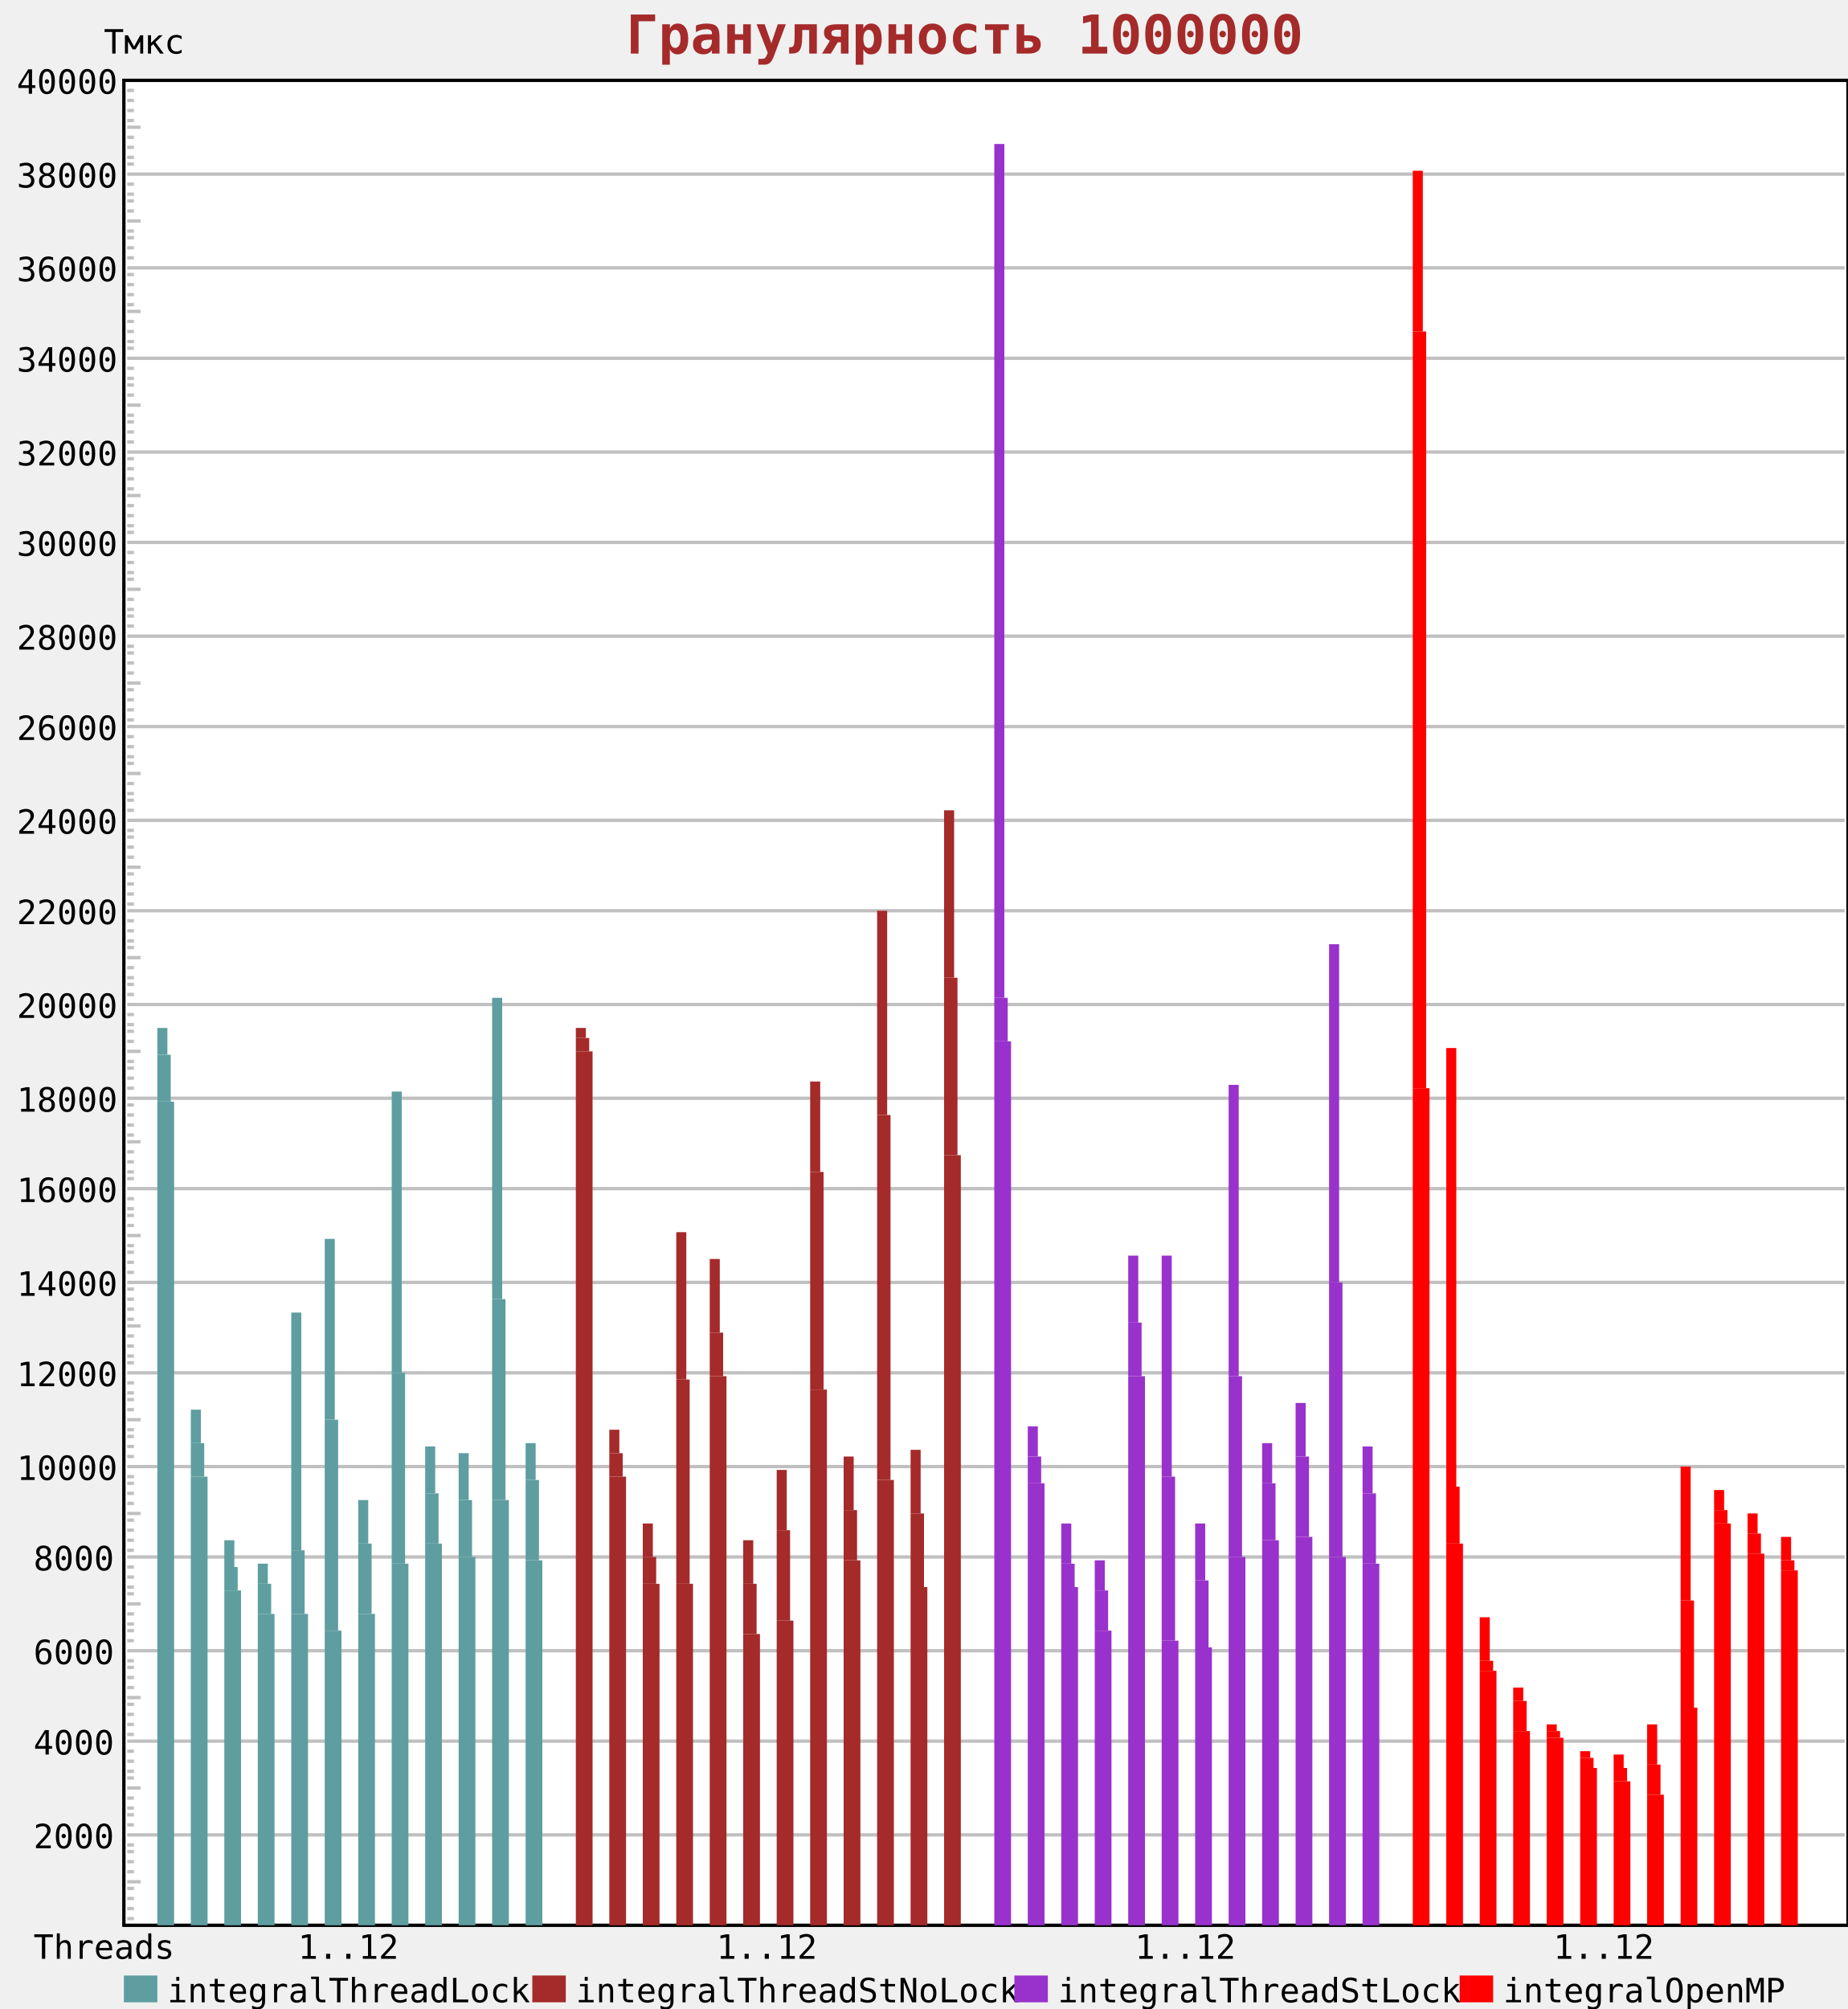
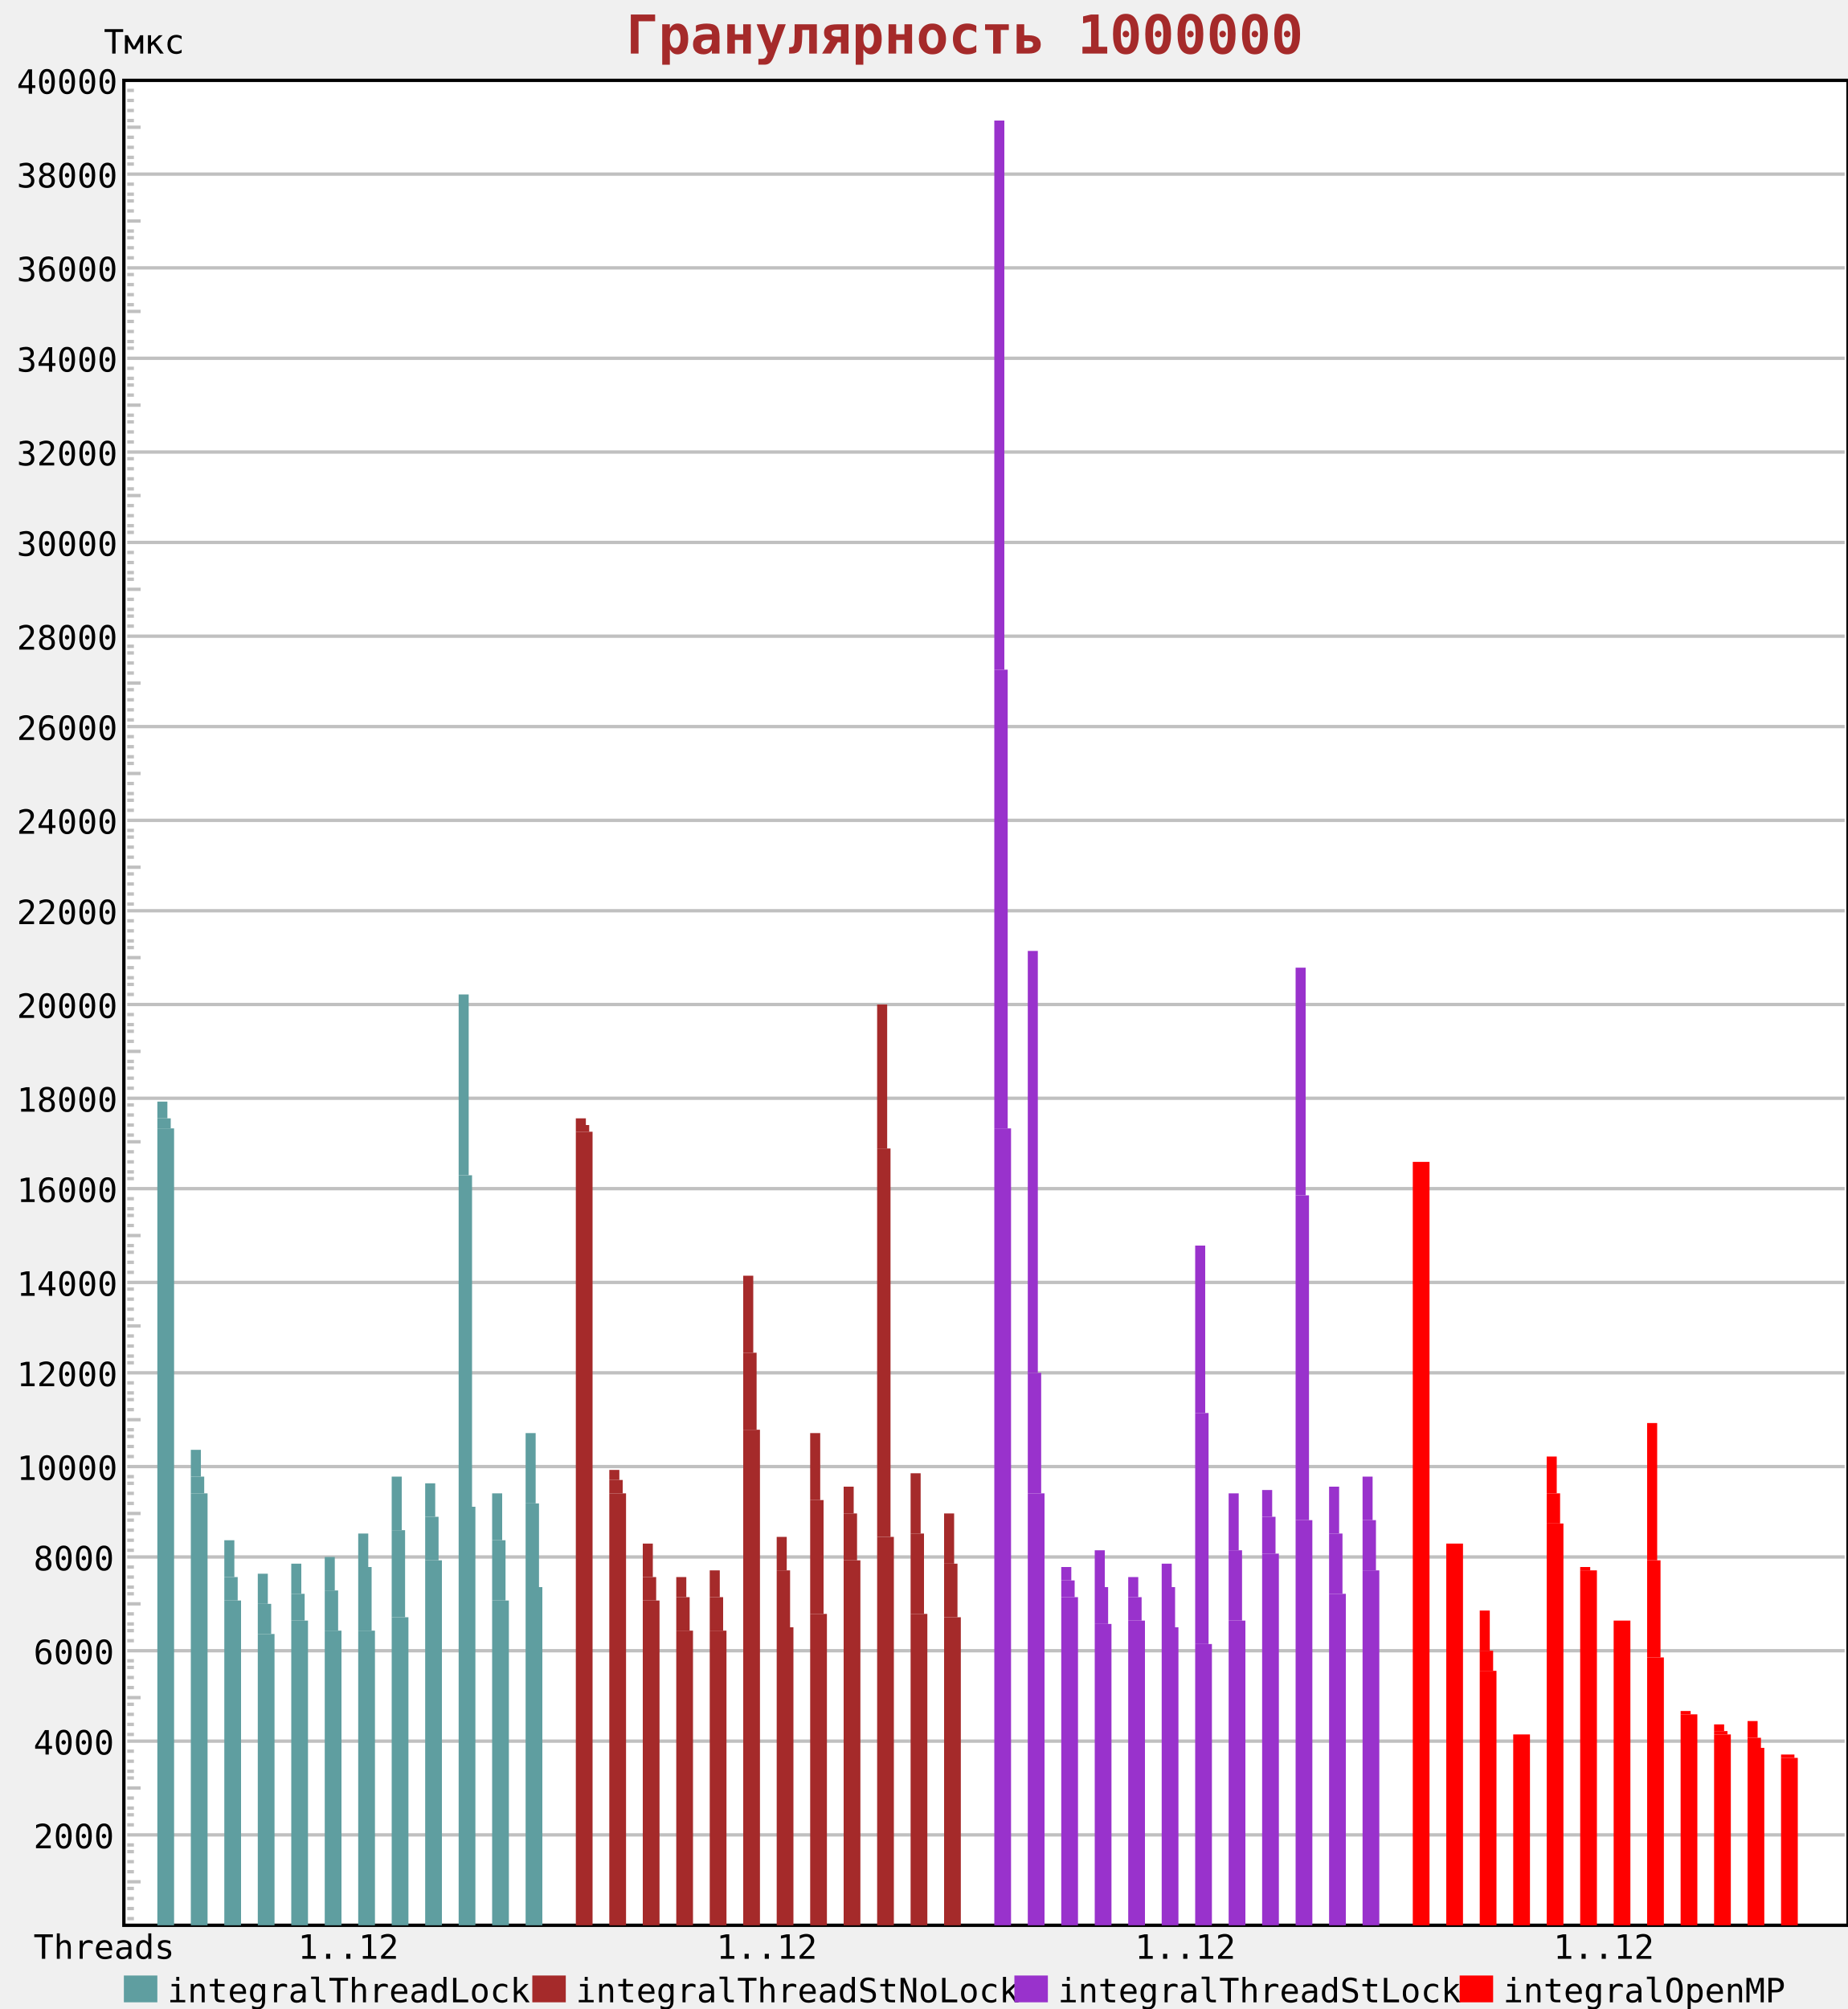
<svg xmlns="http://www.w3.org/2000/svg" width="552" height="600" version="1.1">
  <text x="187" y="16" font-family="monospace" font-size="16px" font-weight="bold" fill="brown">Гранулярность 1000000</text>
  <text x="31" y="16" font-family="monospace" font-size="10px" font-weight="normal" fill="black">Tмкс</text>
  <text x="10" y="585" font-family="monospace" font-size="10px" font-weight="normal" fill="black">Threads</text>
  <rect x="37" y="24" width="515" height="551" stroke="black" fill="white" />
  <line x1="38" y1="573" x2="40" y2="573" stroke="silver" />
  <line x1="38" y1="570" x2="40" y2="570" stroke="silver" />
  <line x1="38" y1="567" x2="40" y2="567" stroke="silver" />
  <line x1="38" y1="564" x2="40" y2="564" stroke="silver" />
  <line x1="38" y1="562" x2="42" y2="562" stroke="silver" />
  <line x1="38" y1="559" x2="40" y2="559" stroke="silver" />
  <line x1="38" y1="556" x2="40" y2="556" stroke="silver" />
  <line x1="38" y1="553" x2="40" y2="553" stroke="silver" />
  <line x1="38" y1="551" x2="40" y2="551" stroke="silver" />
  <line x1="38" y1="548" x2="551" y2="548" stroke="silver" />
  <text x="10" y="552" font-family="monospace" font-size="10px" font-weight="normal" fill="black">2000</text>
  <line x1="38" y1="545" x2="40" y2="545" stroke="silver" />
  <line x1="38" y1="542" x2="40" y2="542" stroke="silver" />
  <line x1="38" y1="540" x2="40" y2="540" stroke="silver" />
  <line x1="38" y1="537" x2="40" y2="537" stroke="silver" />
  <line x1="38" y1="534" x2="42" y2="534" stroke="silver" />
  <line x1="38" y1="531" x2="40" y2="531" stroke="silver" />
  <line x1="38" y1="529" x2="40" y2="529" stroke="silver" />
  <line x1="38" y1="526" x2="40" y2="526" stroke="silver" />
  <line x1="38" y1="523" x2="40" y2="523" stroke="silver" />
  <line x1="38" y1="520" x2="551" y2="520" stroke="silver" />
  <text x="10" y="524" font-family="monospace" font-size="10px" font-weight="normal" fill="black">4000</text>
  <line x1="38" y1="518" x2="40" y2="518" stroke="silver" />
  <line x1="38" y1="515" x2="40" y2="515" stroke="silver" />
  <line x1="38" y1="512" x2="40" y2="512" stroke="silver" />
  <line x1="38" y1="509" x2="40" y2="509" stroke="silver" />
  <line x1="38" y1="507" x2="42" y2="507" stroke="silver" />
  <line x1="38" y1="504" x2="40" y2="504" stroke="silver" />
  <line x1="38" y1="501" x2="40" y2="501" stroke="silver" />
  <line x1="38" y1="498" x2="40" y2="498" stroke="silver" />
  <line x1="38" y1="496" x2="40" y2="496" stroke="silver" />
  <line x1="38" y1="493" x2="551" y2="493" stroke="silver" />
  <text x="10" y="497" font-family="monospace" font-size="10px" font-weight="normal" fill="black">6000</text>
  <line x1="38" y1="490" x2="40" y2="490" stroke="silver" />
  <line x1="38" y1="487" x2="40" y2="487" stroke="silver" />
  <line x1="38" y1="485" x2="40" y2="485" stroke="silver" />
  <line x1="38" y1="482" x2="40" y2="482" stroke="silver" />
  <line x1="38" y1="479" x2="42" y2="479" stroke="silver" />
  <line x1="38" y1="476" x2="40" y2="476" stroke="silver" />
  <line x1="38" y1="474" x2="40" y2="474" stroke="silver" />
  <line x1="38" y1="471" x2="40" y2="471" stroke="silver" />
  <line x1="38" y1="468" x2="40" y2="468" stroke="silver" />
  <line x1="38" y1="465" x2="551" y2="465" stroke="silver" />
  <text x="10" y="469" font-family="monospace" font-size="10px" font-weight="normal" fill="black">8000</text>
  <line x1="38" y1="463" x2="40" y2="463" stroke="silver" />
  <line x1="38" y1="460" x2="40" y2="460" stroke="silver" />
  <line x1="38" y1="457" x2="40" y2="457" stroke="silver" />
  <line x1="38" y1="454" x2="40" y2="454" stroke="silver" />
  <line x1="38" y1="452" x2="42" y2="452" stroke="silver" />
  <line x1="38" y1="449" x2="40" y2="449" stroke="silver" />
  <line x1="38" y1="446" x2="40" y2="446" stroke="silver" />
  <line x1="38" y1="443" x2="40" y2="443" stroke="silver" />
  <line x1="38" y1="441" x2="40" y2="441" stroke="silver" />
  <line x1="38" y1="438" x2="551" y2="438" stroke="silver" />
  <text x="5" y="442" font-family="monospace" font-size="10px" font-weight="normal" fill="black">10000</text>
  <line x1="38" y1="435" x2="40" y2="435" stroke="silver" />
  <line x1="38" y1="432" x2="40" y2="432" stroke="silver" />
  <line x1="38" y1="429" x2="40" y2="429" stroke="silver" />
  <line x1="38" y1="427" x2="40" y2="427" stroke="silver" />
  <line x1="38" y1="424" x2="42" y2="424" stroke="silver" />
  <line x1="38" y1="421" x2="40" y2="421" stroke="silver" />
  <line x1="38" y1="418" x2="40" y2="418" stroke="silver" />
  <line x1="38" y1="416" x2="40" y2="416" stroke="silver" />
  <line x1="38" y1="413" x2="40" y2="413" stroke="silver" />
  <line x1="38" y1="410" x2="551" y2="410" stroke="silver" />
  <text x="5" y="414" font-family="monospace" font-size="10px" font-weight="normal" fill="black">12000</text>
  <line x1="38" y1="407" x2="40" y2="407" stroke="silver" />
  <line x1="38" y1="405" x2="40" y2="405" stroke="silver" />
  <line x1="38" y1="402" x2="40" y2="402" stroke="silver" />
  <line x1="38" y1="399" x2="40" y2="399" stroke="silver" />
  <line x1="38" y1="396" x2="42" y2="396" stroke="silver" />
  <line x1="38" y1="394" x2="40" y2="394" stroke="silver" />
  <line x1="38" y1="391" x2="40" y2="391" stroke="silver" />
  <line x1="38" y1="388" x2="40" y2="388" stroke="silver" />
  <line x1="38" y1="385" x2="40" y2="385" stroke="silver" />
  <line x1="38" y1="383" x2="551" y2="383" stroke="silver" />
  <text x="5" y="387" font-family="monospace" font-size="10px" font-weight="normal" fill="black">14000</text>
  <line x1="38" y1="380" x2="40" y2="380" stroke="silver" />
  <line x1="38" y1="377" x2="40" y2="377" stroke="silver" />
  <line x1="38" y1="374" x2="40" y2="374" stroke="silver" />
  <line x1="38" y1="372" x2="40" y2="372" stroke="silver" />
  <line x1="38" y1="369" x2="42" y2="369" stroke="silver" />
  <line x1="38" y1="366" x2="40" y2="366" stroke="silver" />
  <line x1="38" y1="363" x2="40" y2="363" stroke="silver" />
  <line x1="38" y1="361" x2="40" y2="361" stroke="silver" />
  <line x1="38" y1="358" x2="40" y2="358" stroke="silver" />
  <line x1="38" y1="355" x2="551" y2="355" stroke="silver" />
  <text x="5" y="359" font-family="monospace" font-size="10px" font-weight="normal" fill="black">16000</text>
  <line x1="38" y1="352" x2="40" y2="352" stroke="silver" />
  <line x1="38" y1="350" x2="40" y2="350" stroke="silver" />
  <line x1="38" y1="347" x2="40" y2="347" stroke="silver" />
  <line x1="38" y1="344" x2="40" y2="344" stroke="silver" />
  <line x1="38" y1="341" x2="42" y2="341" stroke="silver" />
  <line x1="38" y1="339" x2="40" y2="339" stroke="silver" />
  <line x1="38" y1="336" x2="40" y2="336" stroke="silver" />
  <line x1="38" y1="333" x2="40" y2="333" stroke="silver" />
  <line x1="38" y1="330" x2="40" y2="330" stroke="silver" />
  <line x1="38" y1="328" x2="551" y2="328" stroke="silver" />
  <text x="5" y="332" font-family="monospace" font-size="10px" font-weight="normal" fill="black">18000</text>
  <line x1="38" y1="325" x2="40" y2="325" stroke="silver" />
  <line x1="38" y1="322" x2="40" y2="322" stroke="silver" />
  <line x1="38" y1="319" x2="40" y2="319" stroke="silver" />
  <line x1="38" y1="317" x2="40" y2="317" stroke="silver" />
  <line x1="38" y1="314" x2="42" y2="314" stroke="silver" />
  <line x1="38" y1="311" x2="40" y2="311" stroke="silver" />
  <line x1="38" y1="308" x2="40" y2="308" stroke="silver" />
  <line x1="38" y1="306" x2="40" y2="306" stroke="silver" />
  <line x1="38" y1="303" x2="40" y2="303" stroke="silver" />
  <line x1="38" y1="300" x2="551" y2="300" stroke="silver" />
  <text x="5" y="304" font-family="monospace" font-size="10px" font-weight="normal" fill="black">20000</text>
  <line x1="38" y1="297" x2="40" y2="297" stroke="silver" />
  <line x1="38" y1="294" x2="40" y2="294" stroke="silver" />
  <line x1="38" y1="292" x2="40" y2="292" stroke="silver" />
  <line x1="38" y1="289" x2="40" y2="289" stroke="silver" />
  <line x1="38" y1="286" x2="42" y2="286" stroke="silver" />
  <line x1="38" y1="283" x2="40" y2="283" stroke="silver" />
  <line x1="38" y1="281" x2="40" y2="281" stroke="silver" />
  <line x1="38" y1="278" x2="40" y2="278" stroke="silver" />
  <line x1="38" y1="275" x2="40" y2="275" stroke="silver" />
  <line x1="38" y1="272" x2="551" y2="272" stroke="silver" />
  <text x="5" y="276" font-family="monospace" font-size="10px" font-weight="normal" fill="black">22000</text>
  <line x1="38" y1="270" x2="40" y2="270" stroke="silver" />
  <line x1="38" y1="267" x2="40" y2="267" stroke="silver" />
  <line x1="38" y1="264" x2="40" y2="264" stroke="silver" />
  <line x1="38" y1="261" x2="40" y2="261" stroke="silver" />
  <line x1="38" y1="259" x2="42" y2="259" stroke="silver" />
  <line x1="38" y1="256" x2="40" y2="256" stroke="silver" />
  <line x1="38" y1="253" x2="40" y2="253" stroke="silver" />
  <line x1="38" y1="250" x2="40" y2="250" stroke="silver" />
  <line x1="38" y1="248" x2="40" y2="248" stroke="silver" />
  <line x1="38" y1="245" x2="551" y2="245" stroke="silver" />
  <text x="5" y="249" font-family="monospace" font-size="10px" font-weight="normal" fill="black">24000</text>
  <line x1="38" y1="242" x2="40" y2="242" stroke="silver" />
  <line x1="38" y1="239" x2="40" y2="239" stroke="silver" />
  <line x1="38" y1="237" x2="40" y2="237" stroke="silver" />
  <line x1="38" y1="234" x2="40" y2="234" stroke="silver" />
  <line x1="38" y1="231" x2="42" y2="231" stroke="silver" />
  <line x1="38" y1="228" x2="40" y2="228" stroke="silver" />
  <line x1="38" y1="226" x2="40" y2="226" stroke="silver" />
  <line x1="38" y1="223" x2="40" y2="223" stroke="silver" />
  <line x1="38" y1="220" x2="40" y2="220" stroke="silver" />
  <line x1="38" y1="217" x2="551" y2="217" stroke="silver" />
  <text x="5" y="221" font-family="monospace" font-size="10px" font-weight="normal" fill="black">26000</text>
  <line x1="38" y1="215" x2="40" y2="215" stroke="silver" />
  <line x1="38" y1="212" x2="40" y2="212" stroke="silver" />
  <line x1="38" y1="209" x2="40" y2="209" stroke="silver" />
  <line x1="38" y1="206" x2="40" y2="206" stroke="silver" />
  <line x1="38" y1="204" x2="42" y2="204" stroke="silver" />
  <line x1="38" y1="201" x2="40" y2="201" stroke="silver" />
  <line x1="38" y1="198" x2="40" y2="198" stroke="silver" />
  <line x1="38" y1="195" x2="40" y2="195" stroke="silver" />
  <line x1="38" y1="193" x2="40" y2="193" stroke="silver" />
  <line x1="38" y1="190" x2="551" y2="190" stroke="silver" />
  <text x="5" y="194" font-family="monospace" font-size="10px" font-weight="normal" fill="black">28000</text>
  <line x1="38" y1="187" x2="40" y2="187" stroke="silver" />
  <line x1="38" y1="184" x2="40" y2="184" stroke="silver" />
  <line x1="38" y1="182" x2="40" y2="182" stroke="silver" />
  <line x1="38" y1="179" x2="40" y2="179" stroke="silver" />
  <line x1="38" y1="176" x2="42" y2="176" stroke="silver" />
  <line x1="38" y1="173" x2="40" y2="173" stroke="silver" />
  <line x1="38" y1="171" x2="40" y2="171" stroke="silver" />
  <line x1="38" y1="168" x2="40" y2="168" stroke="silver" />
  <line x1="38" y1="165" x2="40" y2="165" stroke="silver" />
  <line x1="38" y1="162" x2="551" y2="162" stroke="silver" />
  <text x="5" y="166" font-family="monospace" font-size="10px" font-weight="normal" fill="black">30000</text>
  <line x1="38" y1="159" x2="40" y2="159" stroke="silver" />
  <line x1="38" y1="157" x2="40" y2="157" stroke="silver" />
  <line x1="38" y1="154" x2="40" y2="154" stroke="silver" />
  <line x1="38" y1="151" x2="40" y2="151" stroke="silver" />
  <line x1="38" y1="148" x2="42" y2="148" stroke="silver" />
  <line x1="38" y1="146" x2="40" y2="146" stroke="silver" />
  <line x1="38" y1="143" x2="40" y2="143" stroke="silver" />
  <line x1="38" y1="140" x2="40" y2="140" stroke="silver" />
  <line x1="38" y1="137" x2="40" y2="137" stroke="silver" />
  <line x1="38" y1="135" x2="551" y2="135" stroke="silver" />
  <text x="5" y="139" font-family="monospace" font-size="10px" font-weight="normal" fill="black">32000</text>
  <line x1="38" y1="132" x2="40" y2="132" stroke="silver" />
  <line x1="38" y1="129" x2="40" y2="129" stroke="silver" />
  <line x1="38" y1="126" x2="40" y2="126" stroke="silver" />
  <line x1="38" y1="124" x2="40" y2="124" stroke="silver" />
  <line x1="38" y1="121" x2="42" y2="121" stroke="silver" />
  <line x1="38" y1="118" x2="40" y2="118" stroke="silver" />
  <line x1="38" y1="115" x2="40" y2="115" stroke="silver" />
  <line x1="38" y1="113" x2="40" y2="113" stroke="silver" />
  <line x1="38" y1="110" x2="40" y2="110" stroke="silver" />
  <line x1="38" y1="107" x2="551" y2="107" stroke="silver" />
  <text x="5" y="111" font-family="monospace" font-size="10px" font-weight="normal" fill="black">34000</text>
  <line x1="38" y1="104" x2="40" y2="104" stroke="silver" />
  <line x1="38" y1="102" x2="40" y2="102" stroke="silver" />
  <line x1="38" y1="99" x2="40" y2="99" stroke="silver" />
  <line x1="38" y1="96" x2="40" y2="96" stroke="silver" />
  <line x1="38" y1="93" x2="42" y2="93" stroke="silver" />
  <line x1="38" y1="91" x2="40" y2="91" stroke="silver" />
  <line x1="38" y1="88" x2="40" y2="88" stroke="silver" />
  <line x1="38" y1="85" x2="40" y2="85" stroke="silver" />
  <line x1="38" y1="82" x2="40" y2="82" stroke="silver" />
  <line x1="38" y1="80" x2="551" y2="80" stroke="silver" />
  <text x="5" y="84" font-family="monospace" font-size="10px" font-weight="normal" fill="black">36000</text>
  <line x1="38" y1="77" x2="40" y2="77" stroke="silver" />
  <line x1="38" y1="74" x2="40" y2="74" stroke="silver" />
  <line x1="38" y1="71" x2="40" y2="71" stroke="silver" />
  <line x1="38" y1="69" x2="40" y2="69" stroke="silver" />
  <line x1="38" y1="66" x2="42" y2="66" stroke="silver" />
  <line x1="38" y1="63" x2="40" y2="63" stroke="silver" />
  <line x1="38" y1="60" x2="40" y2="60" stroke="silver" />
  <line x1="38" y1="58" x2="40" y2="58" stroke="silver" />
  <line x1="38" y1="55" x2="40" y2="55" stroke="silver" />
  <line x1="38" y1="52" x2="551" y2="52" stroke="silver" />
  <text x="5" y="56" font-family="monospace" font-size="10px" font-weight="normal" fill="black">38000</text>
  <line x1="38" y1="49" x2="40" y2="49" stroke="silver" />
  <line x1="38" y1="47" x2="40" y2="47" stroke="silver" />
  <line x1="38" y1="44" x2="40" y2="44" stroke="silver" />
  <line x1="38" y1="41" x2="40" y2="41" stroke="silver" />
  <line x1="38" y1="38" x2="42" y2="38" stroke="silver" />
  <line x1="38" y1="36" x2="40" y2="36" stroke="silver" />
  <line x1="38" y1="33" x2="40" y2="33" stroke="silver" />
  <line x1="38" y1="30" x2="40" y2="30" stroke="silver" />
  <line x1="38" y1="27" x2="40" y2="27" stroke="silver" />
  <text x="5" y="28" font-family="monospace" font-size="10px" font-weight="normal" fill="black">40000</text>
-   <rect x="47" y="329" width="5" height="246" fill="cadetblue" />
-   <rect x="47" y="315" width="4" height="14" fill="cadetblue" />
-   <rect x="47" y="307" width="3" height="8" fill="cadetblue" />
-   <rect x="57" y="441" width="5" height="134" fill="cadetblue" />
-   <rect x="57" y="431" width="4" height="10" fill="cadetblue" />
-   <rect x="57" y="421" width="3" height="10" fill="cadetblue" />
-   <rect x="67" y="475" width="5" height="100" fill="cadetblue" />
-   <rect x="67" y="468" width="4" height="7" fill="cadetblue" />
-   <rect x="67" y="460" width="3" height="8" fill="cadetblue" />
-   <rect x="77" y="482" width="5" height="93" fill="cadetblue" />
-   <rect x="77" y="473" width="4" height="9" fill="cadetblue" />
-   <rect x="77" y="467" width="3" height="6" fill="cadetblue" />
-   <rect x="87" y="482" width="5" height="93" fill="cadetblue" />
-   <rect x="87" y="463" width="4" height="19" fill="cadetblue" />
-   <rect x="87" y="392" width="3" height="71" fill="cadetblue" />
+   <rect x="47" y="337" width="5" height="238" fill="cadetblue" />
+   <rect x="47" y="334" width="4" height="3" fill="cadetblue" />
+   <rect x="47" y="329" width="3" height="5" fill="cadetblue" />
+   <rect x="57" y="446" width="5" height="129" fill="cadetblue" />
+   <rect x="57" y="441" width="4" height="5" fill="cadetblue" />
+   <rect x="57" y="433" width="3" height="8" fill="cadetblue" />
+   <rect x="67" y="478" width="5" height="97" fill="cadetblue" />
+   <rect x="67" y="471" width="4" height="7" fill="cadetblue" />
+   <rect x="67" y="460" width="3" height="11" fill="cadetblue" />
+   <rect x="77" y="488" width="5" height="87" fill="cadetblue" />
+   <rect x="77" y="479" width="4" height="9" fill="cadetblue" />
+   <rect x="77" y="470" width="3" height="9" fill="cadetblue" />
+   <rect x="87" y="484" width="5" height="91" fill="cadetblue" />
+   <rect x="87" y="476" width="4" height="8" fill="cadetblue" />
+   <rect x="87" y="467" width="3" height="9" fill="cadetblue" />
  <rect x="97" y="487" width="5" height="88" fill="cadetblue" />
-   <rect x="97" y="424" width="4" height="63" fill="cadetblue" />
-   <rect x="97" y="370" width="3" height="54" fill="cadetblue" />
-   <rect x="107" y="482" width="5" height="93" fill="cadetblue" />
-   <rect x="107" y="461" width="4" height="21" fill="cadetblue" />
-   <rect x="107" y="448" width="3" height="13" fill="cadetblue" />
-   <rect x="117" y="467" width="5" height="108" fill="cadetblue" />
-   <rect x="117" y="410" width="4" height="57" fill="cadetblue" />
-   <rect x="117" y="326" width="3" height="84" fill="cadetblue" />
-   <rect x="127" y="461" width="5" height="114" fill="cadetblue" />
-   <rect x="127" y="446" width="4" height="15" fill="cadetblue" />
-   <rect x="127" y="432" width="3" height="14" fill="cadetblue" />
-   <rect x="137" y="465" width="5" height="110" fill="cadetblue" />
-   <rect x="137" y="448" width="4" height="17" fill="cadetblue" />
-   <rect x="137" y="434" width="3" height="14" fill="cadetblue" />
-   <rect x="147" y="448" width="5" height="127" fill="cadetblue" />
-   <rect x="147" y="388" width="4" height="60" fill="cadetblue" />
-   <rect x="147" y="298" width="3" height="90" fill="cadetblue" />
-   <rect x="157" y="466" width="5" height="109" fill="cadetblue" />
-   <rect x="157" y="442" width="4" height="24" fill="cadetblue" />
-   <rect x="157" y="431" width="3" height="11" fill="cadetblue" />
+   <rect x="97" y="475" width="4" height="12" fill="cadetblue" />
+   <rect x="97" y="465" width="3" height="10" fill="cadetblue" />
+   <rect x="107" y="487" width="5" height="88" fill="cadetblue" />
+   <rect x="107" y="468" width="4" height="19" fill="cadetblue" />
+   <rect x="107" y="458" width="3" height="10" fill="cadetblue" />
+   <rect x="117" y="483" width="5" height="92" fill="cadetblue" />
+   <rect x="117" y="457" width="4" height="26" fill="cadetblue" />
+   <rect x="117" y="441" width="3" height="16" fill="cadetblue" />
+   <rect x="127" y="466" width="5" height="109" fill="cadetblue" />
+   <rect x="127" y="453" width="4" height="13" fill="cadetblue" />
+   <rect x="127" y="443" width="3" height="10" fill="cadetblue" />
+   <rect x="137" y="450" width="5" height="125" fill="cadetblue" />
+   <rect x="137" y="351" width="4" height="99" fill="cadetblue" />
+   <rect x="137" y="297" width="3" height="54" fill="cadetblue" />
+   <rect x="147" y="478" width="5" height="97" fill="cadetblue" />
+   <rect x="147" y="460" width="4" height="18" fill="cadetblue" />
+   <rect x="147" y="446" width="3" height="14" fill="cadetblue" />
+   <rect x="157" y="474" width="5" height="101" fill="cadetblue" />
+   <rect x="157" y="449" width="4" height="25" fill="cadetblue" />
+   <rect x="157" y="428" width="3" height="21" fill="cadetblue" />
  <text x="89" y="585" font-family="monospace" font-size="10px" font-weight="normal" fill="black">1..12</text>
-   <rect x="172" y="314" width="5" height="261" fill="brown" />
-   <rect x="172" y="310" width="4" height="4" fill="brown" />
-   <rect x="172" y="307" width="3" height="3" fill="brown" />
-   <rect x="182" y="441" width="5" height="134" fill="brown" />
-   <rect x="182" y="434" width="4" height="7" fill="brown" />
-   <rect x="182" y="427" width="3" height="7" fill="brown" />
-   <rect x="192" y="473" width="5" height="102" fill="brown" />
-   <rect x="192" y="465" width="4" height="8" fill="brown" />
-   <rect x="192" y="455" width="3" height="10" fill="brown" />
-   <rect x="202" y="473" width="5" height="102" fill="brown" />
-   <rect x="202" y="412" width="4" height="61" fill="brown" />
-   <rect x="202" y="368" width="3" height="44" fill="brown" />
-   <rect x="212" y="411" width="5" height="164" fill="brown" />
-   <rect x="212" y="398" width="4" height="13" fill="brown" />
-   <rect x="212" y="376" width="3" height="22" fill="brown" />
-   <rect x="222" y="488" width="5" height="87" fill="brown" />
-   <rect x="222" y="473" width="4" height="15" fill="brown" />
-   <rect x="222" y="460" width="3" height="13" fill="brown" />
-   <rect x="232" y="484" width="5" height="91" fill="brown" />
-   <rect x="232" y="457" width="4" height="27" fill="brown" />
-   <rect x="232" y="439" width="3" height="18" fill="brown" />
-   <rect x="242" y="415" width="5" height="160" fill="brown" />
-   <rect x="242" y="350" width="4" height="65" fill="brown" />
-   <rect x="242" y="323" width="3" height="27" fill="brown" />
+   <rect x="172" y="338" width="5" height="237" fill="brown" />
+   <rect x="172" y="336" width="4" height="2" fill="brown" />
+   <rect x="172" y="334" width="3" height="2" fill="brown" />
+   <rect x="182" y="446" width="5" height="129" fill="brown" />
+   <rect x="182" y="442" width="4" height="4" fill="brown" />
+   <rect x="182" y="439" width="3" height="3" fill="brown" />
+   <rect x="192" y="478" width="5" height="97" fill="brown" />
+   <rect x="192" y="471" width="4" height="7" fill="brown" />
+   <rect x="192" y="461" width="3" height="10" fill="brown" />
+   <rect x="202" y="487" width="5" height="88" fill="brown" />
+   <rect x="202" y="477" width="4" height="10" fill="brown" />
+   <rect x="202" y="471" width="3" height="6" fill="brown" />
+   <rect x="212" y="487" width="5" height="88" fill="brown" />
+   <rect x="212" y="477" width="4" height="10" fill="brown" />
+   <rect x="212" y="469" width="3" height="8" fill="brown" />
+   <rect x="222" y="427" width="5" height="148" fill="brown" />
+   <rect x="222" y="404" width="4" height="23" fill="brown" />
+   <rect x="222" y="381" width="3" height="23" fill="brown" />
+   <rect x="232" y="486" width="5" height="89" fill="brown" />
+   <rect x="232" y="469" width="4" height="17" fill="brown" />
+   <rect x="232" y="459" width="3" height="10" fill="brown" />
+   <rect x="242" y="482" width="5" height="93" fill="brown" />
+   <rect x="242" y="448" width="4" height="34" fill="brown" />
+   <rect x="242" y="428" width="3" height="20" fill="brown" />
  <rect x="252" y="466" width="5" height="109" fill="brown" />
-   <rect x="252" y="451" width="4" height="15" fill="brown" />
-   <rect x="252" y="435" width="3" height="16" fill="brown" />
-   <rect x="262" y="442" width="5" height="133" fill="brown" />
-   <rect x="262" y="333" width="4" height="109" fill="brown" />
-   <rect x="262" y="272" width="3" height="61" fill="brown" />
-   <rect x="272" y="474" width="5" height="101" fill="brown" />
-   <rect x="272" y="452" width="4" height="22" fill="brown" />
-   <rect x="272" y="433" width="3" height="19" fill="brown" />
-   <rect x="282" y="345" width="5" height="230" fill="brown" />
-   <rect x="282" y="292" width="4" height="53" fill="brown" />
-   <rect x="282" y="242" width="3" height="50" fill="brown" />
+   <rect x="252" y="452" width="4" height="14" fill="brown" />
+   <rect x="252" y="444" width="3" height="8" fill="brown" />
+   <rect x="262" y="459" width="5" height="116" fill="brown" />
+   <rect x="262" y="343" width="4" height="116" fill="brown" />
+   <rect x="262" y="300" width="3" height="43" fill="brown" />
+   <rect x="272" y="482" width="5" height="93" fill="brown" />
+   <rect x="272" y="458" width="4" height="24" fill="brown" />
+   <rect x="272" y="440" width="3" height="18" fill="brown" />
+   <rect x="282" y="483" width="5" height="92" fill="brown" />
+   <rect x="282" y="467" width="4" height="16" fill="brown" />
+   <rect x="282" y="452" width="3" height="15" fill="brown" />
  <text x="214" y="585" font-family="monospace" font-size="10px" font-weight="normal" fill="black">1..12</text>
-   <rect x="297" y="311" width="5" height="264" fill="darkorchid" />
-   <rect x="297" y="298" width="4" height="13" fill="darkorchid" />
-   <rect x="297" y="43" width="3" height="255" fill="darkorchid" />
-   <rect x="307" y="443" width="5" height="132" fill="darkorchid" />
-   <rect x="307" y="435" width="4" height="8" fill="darkorchid" />
-   <rect x="307" y="426" width="3" height="9" fill="darkorchid" />
-   <rect x="317" y="474" width="5" height="101" fill="darkorchid" />
-   <rect x="317" y="467" width="4" height="7" fill="darkorchid" />
-   <rect x="317" y="455" width="3" height="12" fill="darkorchid" />
-   <rect x="327" y="487" width="5" height="88" fill="darkorchid" />
-   <rect x="327" y="475" width="4" height="12" fill="darkorchid" />
-   <rect x="327" y="466" width="3" height="9" fill="darkorchid" />
-   <rect x="337" y="411" width="5" height="164" fill="darkorchid" />
-   <rect x="337" y="395" width="4" height="16" fill="darkorchid" />
-   <rect x="337" y="375" width="3" height="20" fill="darkorchid" />
-   <rect x="347" y="490" width="5" height="85" fill="darkorchid" />
-   <rect x="347" y="441" width="4" height="49" fill="darkorchid" />
-   <rect x="347" y="375" width="3" height="66" fill="darkorchid" />
-   <rect x="357" y="492" width="5" height="83" fill="darkorchid" />
-   <rect x="357" y="472" width="4" height="20" fill="darkorchid" />
-   <rect x="357" y="455" width="3" height="17" fill="darkorchid" />
-   <rect x="367" y="465" width="5" height="110" fill="darkorchid" />
-   <rect x="367" y="411" width="4" height="54" fill="darkorchid" />
-   <rect x="367" y="324" width="3" height="87" fill="darkorchid" />
-   <rect x="377" y="460" width="5" height="115" fill="darkorchid" />
-   <rect x="377" y="443" width="4" height="17" fill="darkorchid" />
-   <rect x="377" y="431" width="3" height="12" fill="darkorchid" />
-   <rect x="387" y="459" width="5" height="116" fill="darkorchid" />
-   <rect x="387" y="435" width="4" height="24" fill="darkorchid" />
-   <rect x="387" y="419" width="3" height="16" fill="darkorchid" />
-   <rect x="397" y="465" width="5" height="110" fill="darkorchid" />
-   <rect x="397" y="383" width="4" height="82" fill="darkorchid" />
-   <rect x="397" y="282" width="3" height="101" fill="darkorchid" />
-   <rect x="407" y="467" width="5" height="108" fill="darkorchid" />
-   <rect x="407" y="446" width="4" height="21" fill="darkorchid" />
-   <rect x="407" y="432" width="3" height="14" fill="darkorchid" />
+   <rect x="297" y="337" width="5" height="238" fill="darkorchid" />
+   <rect x="297" y="200" width="4" height="137" fill="darkorchid" />
+   <rect x="297" y="36" width="3" height="164" fill="darkorchid" />
+   <rect x="307" y="446" width="5" height="129" fill="darkorchid" />
+   <rect x="307" y="410" width="4" height="36" fill="darkorchid" />
+   <rect x="307" y="284" width="3" height="126" fill="darkorchid" />
+   <rect x="317" y="477" width="5" height="98" fill="darkorchid" />
+   <rect x="317" y="472" width="4" height="5" fill="darkorchid" />
+   <rect x="317" y="468" width="3" height="4" fill="darkorchid" />
+   <rect x="327" y="485" width="5" height="90" fill="darkorchid" />
+   <rect x="327" y="474" width="4" height="11" fill="darkorchid" />
+   <rect x="327" y="463" width="3" height="11" fill="darkorchid" />
+   <rect x="337" y="484" width="5" height="91" fill="darkorchid" />
+   <rect x="337" y="477" width="4" height="7" fill="darkorchid" />
+   <rect x="337" y="471" width="3" height="6" fill="darkorchid" />
+   <rect x="347" y="486" width="5" height="89" fill="darkorchid" />
+   <rect x="347" y="474" width="4" height="12" fill="darkorchid" />
+   <rect x="347" y="467" width="3" height="7" fill="darkorchid" />
+   <rect x="357" y="491" width="5" height="84" fill="darkorchid" />
+   <rect x="357" y="422" width="4" height="69" fill="darkorchid" />
+   <rect x="357" y="372" width="3" height="50" fill="darkorchid" />
+   <rect x="367" y="484" width="5" height="91" fill="darkorchid" />
+   <rect x="367" y="463" width="4" height="21" fill="darkorchid" />
+   <rect x="367" y="446" width="3" height="17" fill="darkorchid" />
+   <rect x="377" y="464" width="5" height="111" fill="darkorchid" />
+   <rect x="377" y="453" width="4" height="11" fill="darkorchid" />
+   <rect x="377" y="445" width="3" height="8" fill="darkorchid" />
+   <rect x="387" y="454" width="5" height="121" fill="darkorchid" />
+   <rect x="387" y="357" width="4" height="97" fill="darkorchid" />
+   <rect x="387" y="289" width="3" height="68" fill="darkorchid" />
+   <rect x="397" y="476" width="5" height="99" fill="darkorchid" />
+   <rect x="397" y="458" width="4" height="18" fill="darkorchid" />
+   <rect x="397" y="444" width="3" height="14" fill="darkorchid" />
+   <rect x="407" y="469" width="5" height="106" fill="darkorchid" />
+   <rect x="407" y="454" width="4" height="15" fill="darkorchid" />
+   <rect x="407" y="441" width="3" height="13" fill="darkorchid" />
  <text x="339" y="585" font-family="monospace" font-size="10px" font-weight="normal" fill="black">1..12</text>
-   <rect x="422" y="325" width="5" height="250" fill="red" />
-   <rect x="422" y="99" width="4" height="226" fill="red" />
-   <rect x="422" y="51" width="3" height="48" fill="red" />
+   <rect x="422" y="347" width="5" height="228" fill="red" />
+   <rect x="422" y="347" width="4" height="0" fill="red" />
+   <rect x="422" y="347" width="3" height="0" fill="red" />
  <rect x="432" y="461" width="5" height="114" fill="red" />
-   <rect x="432" y="444" width="4" height="17" fill="red" />
-   <rect x="432" y="313" width="3" height="131" fill="red" />
+   <rect x="432" y="461" width="4" height="0" fill="red" />
+   <rect x="432" y="461" width="3" height="0" fill="red" />
  <rect x="442" y="499" width="5" height="76" fill="red" />
-   <rect x="442" y="496" width="4" height="3" fill="red" />
-   <rect x="442" y="483" width="3" height="13" fill="red" />
-   <rect x="452" y="517" width="5" height="58" fill="red" />
-   <rect x="452" y="508" width="4" height="9" fill="red" />
-   <rect x="452" y="504" width="3" height="4" fill="red" />
-   <rect x="462" y="519" width="5" height="56" fill="red" />
-   <rect x="462" y="517" width="4" height="2" fill="red" />
-   <rect x="462" y="515" width="3" height="2" fill="red" />
-   <rect x="472" y="528" width="5" height="47" fill="red" />
-   <rect x="472" y="525" width="4" height="3" fill="red" />
-   <rect x="472" y="523" width="3" height="2" fill="red" />
-   <rect x="482" y="532" width="5" height="43" fill="red" />
-   <rect x="482" y="528" width="4" height="4" fill="red" />
-   <rect x="482" y="524" width="3" height="4" fill="red" />
-   <rect x="492" y="536" width="5" height="39" fill="red" />
-   <rect x="492" y="527" width="4" height="9" fill="red" />
-   <rect x="492" y="515" width="3" height="12" fill="red" />
-   <rect x="502" y="510" width="5" height="65" fill="red" />
-   <rect x="502" y="478" width="4" height="32" fill="red" />
-   <rect x="502" y="438" width="3" height="40" fill="red" />
-   <rect x="512" y="455" width="5" height="120" fill="red" />
-   <rect x="512" y="451" width="4" height="4" fill="red" />
-   <rect x="512" y="445" width="3" height="6" fill="red" />
-   <rect x="522" y="464" width="5" height="111" fill="red" />
-   <rect x="522" y="458" width="4" height="6" fill="red" />
-   <rect x="522" y="452" width="3" height="6" fill="red" />
-   <rect x="532" y="469" width="5" height="106" fill="red" />
-   <rect x="532" y="466" width="4" height="3" fill="red" />
-   <rect x="532" y="459" width="3" height="7" fill="red" />
+   <rect x="442" y="493" width="4" height="6" fill="red" />
+   <rect x="442" y="481" width="3" height="12" fill="red" />
+   <rect x="452" y="518" width="5" height="57" fill="red" />
+   <rect x="452" y="518" width="4" height="0" fill="red" />
+   <rect x="452" y="518" width="3" height="0" fill="red" />
+   <rect x="462" y="455" width="5" height="120" fill="red" />
+   <rect x="462" y="446" width="4" height="9" fill="red" />
+   <rect x="462" y="435" width="3" height="11" fill="red" />
+   <rect x="472" y="469" width="5" height="106" fill="red" />
+   <rect x="472" y="469" width="4" height="0" fill="red" />
+   <rect x="472" y="468" width="3" height="1" fill="red" />
+   <rect x="482" y="484" width="5" height="91" fill="red" />
+   <rect x="482" y="484" width="4" height="0" fill="red" />
+   <rect x="482" y="484" width="3" height="0" fill="red" />
+   <rect x="492" y="495" width="5" height="80" fill="red" />
+   <rect x="492" y="466" width="4" height="29" fill="red" />
+   <rect x="492" y="425" width="3" height="41" fill="red" />
+   <rect x="502" y="512" width="5" height="63" fill="red" />
+   <rect x="502" y="512" width="4" height="0" fill="red" />
+   <rect x="502" y="511" width="3" height="1" fill="red" />
+   <rect x="512" y="518" width="5" height="57" fill="red" />
+   <rect x="512" y="517" width="4" height="1" fill="red" />
+   <rect x="512" y="515" width="3" height="2" fill="red" />
+   <rect x="522" y="522" width="5" height="53" fill="red" />
+   <rect x="522" y="519" width="4" height="3" fill="red" />
+   <rect x="522" y="514" width="3" height="5" fill="red" />
+   <rect x="532" y="525" width="5" height="50" fill="red" />
+   <rect x="532" y="524" width="4" height="1" fill="red" />
+   <rect x="532" y="524" width="3" height="0" fill="red" />
  <text x="464" y="585" font-family="monospace" font-size="10px" font-weight="normal" fill="black">1..12</text>
  <rect x="37" y="590" width="10" height="8" fill="cadetblue" />
  <text x="50" y="598" font-family="monospace" font-size="10px" font-weight="normal" fill="black">integralThreadLock</text>
  <rect x="159" y="590" width="10" height="8" fill="brown" />
  <text x="172" y="598" font-family="monospace" font-size="10px" font-weight="normal" fill="black">integralThreadStNoLock</text>
  <rect x="303" y="590" width="10" height="8" fill="darkorchid" />
  <text x="316" y="598" font-family="monospace" font-size="10px" font-weight="normal" fill="black">integralThreadStLock</text>
  <rect x="436" y="590" width="10" height="8" fill="red" />
  <text x="449" y="598" font-family="monospace" font-size="10px" font-weight="normal" fill="black">integralOpenMP</text>
</svg>
